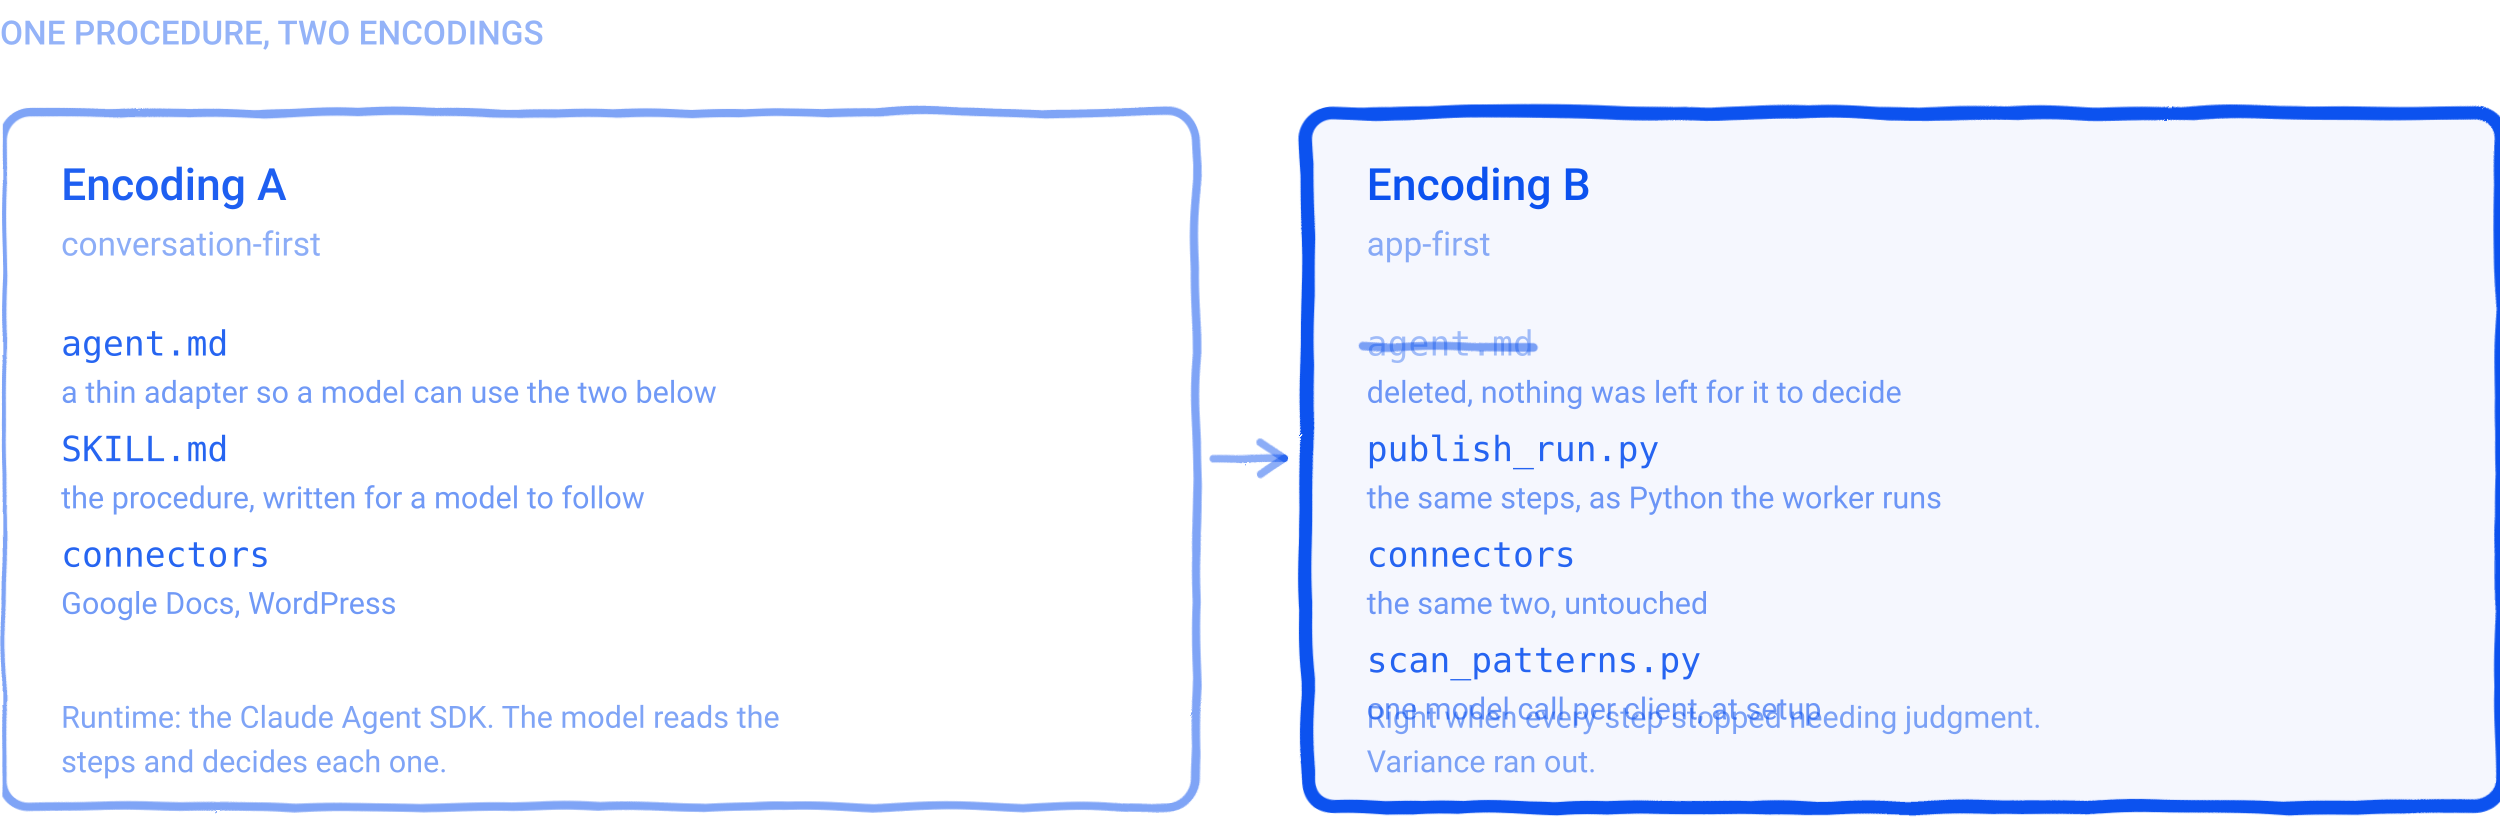
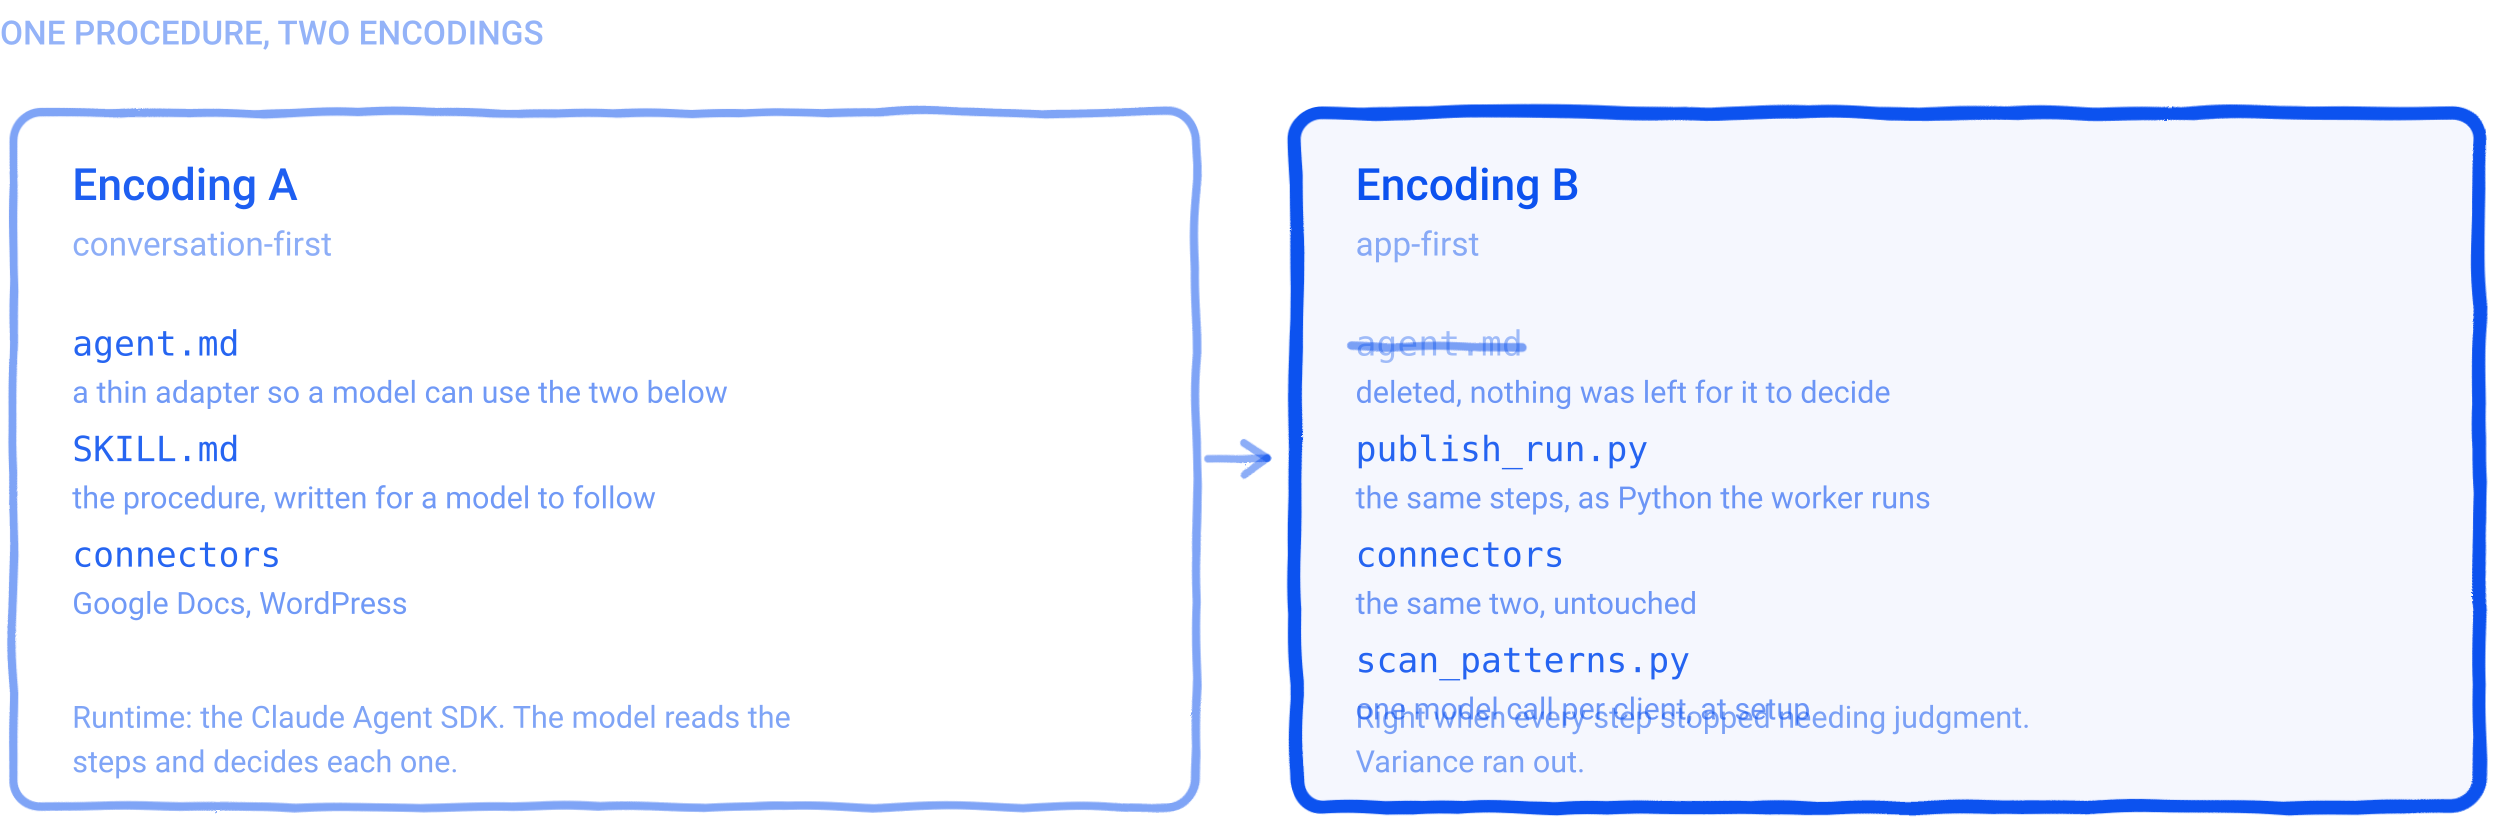
<svg xmlns="http://www.w3.org/2000/svg" viewBox="0 0 900 302" width="900" height="302" role="img" stroke-linejoin="round">
  <style>svg{color:#004AEF}@media (prefers-color-scheme:dark){svg{color:#8FB2FF}}</style>
  <defs>
    <filter id="rough" x="-20%" y="-20%" width="140%" height="140%">
      <feTurbulence type="turbulence" baseFrequency="0.016" numOctaves="2" seed="7" result="n" />
      <feDisplacementMap in="SourceGraphic" in2="n" scale="2.4" xChannelSelector="R" yChannelSelector="G" />
    </filter>
  </defs>
  <g filter="url(#rough)">
-     <rect x="0.0" y="40.0" width="430.0" height="250.0" rx="10" fill="none" stroke="currentColor" stroke-opacity="0.50" stroke-width="3.0" />
-     <path d="M436.0,165.0 L462.0,165.0" fill="none" stroke="currentColor" stroke-opacity="0.45" stroke-width="2.7" stroke-linecap="round" />
-     <path d="M453.5,159.4 L462.0,165.0" fill="none" stroke="currentColor" stroke-opacity="0.45" stroke-width="2.7" stroke-linecap="round" />
-     <path d="M453.5,170.6 L462.0,165.0" fill="none" stroke="currentColor" stroke-opacity="0.45" stroke-width="2.7" stroke-linecap="round" />
-     <rect x="470.0" y="40.0" width="430.0" height="250.0" rx="10" fill="currentColor" fill-opacity="0.04" stroke="currentColor" stroke-opacity="0.95" stroke-width="4.8" />
-     <path d="M490.0,124.0 L551.2,124.0" fill="none" stroke="currentColor" stroke-opacity="0.50" stroke-width="3.0" stroke-linecap="round" />
+     <rect x="4.0" y="40.0" width="426.0" height="250.0" rx="10" fill="none" stroke="currentColor" stroke-opacity="0.50" stroke-width="3.0" />
+     <path d="M434.0,165.0 L456.0,165.0" fill="none" stroke="currentColor" stroke-opacity="0.45" stroke-width="2.7" stroke-linecap="round" />
+     <path d="M447.5,159.4 L456.0,165.0" fill="none" stroke="currentColor" stroke-opacity="0.45" stroke-width="2.7" stroke-linecap="round" />
+     <path d="M447.5,170.6 L456.0,165.0" fill="none" stroke="currentColor" stroke-opacity="0.45" stroke-width="2.7" stroke-linecap="round" />
+     <rect x="466.0" y="40.0" width="426.0" height="250.0" rx="10" fill="currentColor" fill-opacity="0.04" stroke="currentColor" stroke-opacity="0.95" stroke-width="4.8" />
+     <path d="M486.0,124.0 L547.2,124.0" fill="none" stroke="currentColor" stroke-opacity="0.50" stroke-width="3.0" stroke-linecap="round" />
  </g>
  <text x="0.0" y="16.0" font-family="system-ui, -apple-system, Segoe UI, Roboto, Helvetica, Arial, sans-serif" font-size="12" font-weight="500" fill="currentColor" fill-opacity="0.42" text-anchor="start" xml:space="preserve">ONE PROCEDURE, TWO ENCODINGS</text>
-   <text x="22.0" y="72.0" font-family="system-ui, -apple-system, Segoe UI, Roboto, Helvetica, Arial, sans-serif" font-size="16" font-weight="500" fill="currentColor" fill-opacity="0.88" text-anchor="start" xml:space="preserve">Encoding A</text>
-   <text x="22.0" y="92.0" font-family="system-ui, -apple-system, Segoe UI, Roboto, Helvetica, Arial, sans-serif" font-size="12" font-weight="400" fill="currentColor" fill-opacity="0.45" text-anchor="start" xml:space="preserve">conversation-first</text>
-   <text x="22.0" y="128.0" font-family="ui-monospace, SFMono-Regular, Menlo, Consolas, monospace" font-size="12.5" font-weight="500" fill="currentColor" fill-opacity="0.85" text-anchor="start" xml:space="preserve">agent.md</text>
-   <text x="22.0" y="145.0" font-family="system-ui, -apple-system, Segoe UI, Roboto, Helvetica, Arial, sans-serif" font-size="11" font-weight="400" fill="currentColor" fill-opacity="0.56" text-anchor="start" xml:space="preserve">a thin adapter so a model can use the two below</text>
-   <text x="22.0" y="166.0" font-family="ui-monospace, SFMono-Regular, Menlo, Consolas, monospace" font-size="12.5" font-weight="500" fill="currentColor" fill-opacity="0.85" text-anchor="start" xml:space="preserve">SKILL.md</text>
-   <text x="22.0" y="183.0" font-family="system-ui, -apple-system, Segoe UI, Roboto, Helvetica, Arial, sans-serif" font-size="11" font-weight="400" fill="currentColor" fill-opacity="0.56" text-anchor="start" xml:space="preserve">the procedure, written for a model to follow</text>
-   <text x="22.0" y="204.0" font-family="ui-monospace, SFMono-Regular, Menlo, Consolas, monospace" font-size="12.5" font-weight="500" fill="currentColor" fill-opacity="0.85" text-anchor="start" xml:space="preserve">connectors</text>
-   <text x="22.0" y="221.0" font-family="system-ui, -apple-system, Segoe UI, Roboto, Helvetica, Arial, sans-serif" font-size="11" font-weight="400" fill="currentColor" fill-opacity="0.56" text-anchor="start" xml:space="preserve">Google Docs, WordPress</text>
-   <text x="22.0" y="262.0" font-family="system-ui, -apple-system, Segoe UI, Roboto, Helvetica, Arial, sans-serif" font-size="11" font-weight="400" fill="currentColor" fill-opacity="0.50" text-anchor="start" xml:space="preserve">Runtime: the Claude Agent SDK. The model reads the</text>
-   <text x="22.0" y="278.0" font-family="system-ui, -apple-system, Segoe UI, Roboto, Helvetica, Arial, sans-serif" font-size="11" font-weight="400" fill="currentColor" fill-opacity="0.50" text-anchor="start" xml:space="preserve">steps and decides each one.</text>
-   <text x="492.0" y="72.0" font-family="system-ui, -apple-system, Segoe UI, Roboto, Helvetica, Arial, sans-serif" font-size="16" font-weight="500" fill="currentColor" fill-opacity="0.95" text-anchor="start" xml:space="preserve">Encoding B</text>
-   <text x="492.0" y="92.0" font-family="system-ui, -apple-system, Segoe UI, Roboto, Helvetica, Arial, sans-serif" font-size="12" font-weight="400" fill="currentColor" fill-opacity="0.45" text-anchor="start" xml:space="preserve">app-first</text>
-   <text x="492.0" y="128.0" font-family="ui-monospace, SFMono-Regular, Menlo, Consolas, monospace" font-size="12.5" font-weight="500" fill="currentColor" fill-opacity="0.35" text-anchor="start" xml:space="preserve">agent.md</text>
-   <text x="492.0" y="145.0" font-family="system-ui, -apple-system, Segoe UI, Roboto, Helvetica, Arial, sans-serif" font-size="11" font-weight="400" fill="currentColor" fill-opacity="0.56" text-anchor="start" xml:space="preserve">deleted, nothing was left for it to decide</text>
-   <text x="492.0" y="166.0" font-family="ui-monospace, SFMono-Regular, Menlo, Consolas, monospace" font-size="12.5" font-weight="500" fill="currentColor" fill-opacity="0.85" text-anchor="start" xml:space="preserve">publish_run.py</text>
-   <text x="492.0" y="183.0" font-family="system-ui, -apple-system, Segoe UI, Roboto, Helvetica, Arial, sans-serif" font-size="11" font-weight="400" fill="currentColor" fill-opacity="0.56" text-anchor="start" xml:space="preserve">the same steps, as Python the worker runs</text>
-   <text x="492.0" y="204.0" font-family="ui-monospace, SFMono-Regular, Menlo, Consolas, monospace" font-size="12.5" font-weight="500" fill="currentColor" fill-opacity="0.85" text-anchor="start" xml:space="preserve">connectors</text>
-   <text x="492.0" y="221.0" font-family="system-ui, -apple-system, Segoe UI, Roboto, Helvetica, Arial, sans-serif" font-size="11" font-weight="400" fill="currentColor" fill-opacity="0.56" text-anchor="start" xml:space="preserve">the same two, untouched</text>
-   <text x="492.0" y="242.0" font-family="ui-monospace, SFMono-Regular, Menlo, Consolas, monospace" font-size="12.5" font-weight="500" fill="currentColor" fill-opacity="0.85" text-anchor="start" xml:space="preserve">scan_patterns.py</text>
-   <text x="492.0" y="259.0" font-family="system-ui, -apple-system, Segoe UI, Roboto, Helvetica, Arial, sans-serif" font-size="11" font-weight="400" fill="currentColor" fill-opacity="0.56" text-anchor="start" xml:space="preserve">one model call per client, at setup</text>
-   <text x="492.0" y="262.0" font-family="system-ui, -apple-system, Segoe UI, Roboto, Helvetica, Arial, sans-serif" font-size="11" font-weight="400" fill="currentColor" fill-opacity="0.50" text-anchor="start" xml:space="preserve">Right when every step stopped needing judgment.</text>
-   <text x="492.0" y="278.0" font-family="system-ui, -apple-system, Segoe UI, Roboto, Helvetica, Arial, sans-serif" font-size="11" font-weight="400" fill="currentColor" fill-opacity="0.50" text-anchor="start" xml:space="preserve">Variance ran out.</text>
+   <text x="26.0" y="72.0" font-family="system-ui, -apple-system, Segoe UI, Roboto, Helvetica, Arial, sans-serif" font-size="16" font-weight="500" fill="currentColor" fill-opacity="0.88" text-anchor="start" xml:space="preserve">Encoding A</text>
+   <text x="26.0" y="92.0" font-family="system-ui, -apple-system, Segoe UI, Roboto, Helvetica, Arial, sans-serif" font-size="12" font-weight="400" fill="currentColor" fill-opacity="0.45" text-anchor="start" xml:space="preserve">conversation-first</text>
+   <text x="26.0" y="128.0" font-family="ui-monospace, SFMono-Regular, Menlo, Consolas, monospace" font-size="12.5" font-weight="500" fill="currentColor" fill-opacity="0.85" text-anchor="start" xml:space="preserve">agent.md</text>
+   <text x="26.0" y="145.0" font-family="system-ui, -apple-system, Segoe UI, Roboto, Helvetica, Arial, sans-serif" font-size="11" font-weight="400" fill="currentColor" fill-opacity="0.56" text-anchor="start" xml:space="preserve">a thin adapter so a model can use the two below</text>
+   <text x="26.0" y="166.0" font-family="ui-monospace, SFMono-Regular, Menlo, Consolas, monospace" font-size="12.5" font-weight="500" fill="currentColor" fill-opacity="0.85" text-anchor="start" xml:space="preserve">SKILL.md</text>
+   <text x="26.0" y="183.0" font-family="system-ui, -apple-system, Segoe UI, Roboto, Helvetica, Arial, sans-serif" font-size="11" font-weight="400" fill="currentColor" fill-opacity="0.56" text-anchor="start" xml:space="preserve">the procedure, written for a model to follow</text>
+   <text x="26.0" y="204.0" font-family="ui-monospace, SFMono-Regular, Menlo, Consolas, monospace" font-size="12.5" font-weight="500" fill="currentColor" fill-opacity="0.85" text-anchor="start" xml:space="preserve">connectors</text>
+   <text x="26.0" y="221.0" font-family="system-ui, -apple-system, Segoe UI, Roboto, Helvetica, Arial, sans-serif" font-size="11" font-weight="400" fill="currentColor" fill-opacity="0.56" text-anchor="start" xml:space="preserve">Google Docs, WordPress</text>
+   <text x="26.0" y="262.0" font-family="system-ui, -apple-system, Segoe UI, Roboto, Helvetica, Arial, sans-serif" font-size="11" font-weight="400" fill="currentColor" fill-opacity="0.50" text-anchor="start" xml:space="preserve">Runtime: the Claude Agent SDK. The model reads the</text>
+   <text x="26.0" y="278.0" font-family="system-ui, -apple-system, Segoe UI, Roboto, Helvetica, Arial, sans-serif" font-size="11" font-weight="400" fill="currentColor" fill-opacity="0.50" text-anchor="start" xml:space="preserve">steps and decides each one.</text>
+   <text x="488.0" y="72.0" font-family="system-ui, -apple-system, Segoe UI, Roboto, Helvetica, Arial, sans-serif" font-size="16" font-weight="500" fill="currentColor" fill-opacity="0.95" text-anchor="start" xml:space="preserve">Encoding B</text>
+   <text x="488.0" y="92.0" font-family="system-ui, -apple-system, Segoe UI, Roboto, Helvetica, Arial, sans-serif" font-size="12" font-weight="400" fill="currentColor" fill-opacity="0.45" text-anchor="start" xml:space="preserve">app-first</text>
+   <text x="488.0" y="128.0" font-family="ui-monospace, SFMono-Regular, Menlo, Consolas, monospace" font-size="12.5" font-weight="500" fill="currentColor" fill-opacity="0.35" text-anchor="start" xml:space="preserve">agent.md</text>
+   <text x="488.0" y="145.0" font-family="system-ui, -apple-system, Segoe UI, Roboto, Helvetica, Arial, sans-serif" font-size="11" font-weight="400" fill="currentColor" fill-opacity="0.56" text-anchor="start" xml:space="preserve">deleted, nothing was left for it to decide</text>
+   <text x="488.0" y="166.0" font-family="ui-monospace, SFMono-Regular, Menlo, Consolas, monospace" font-size="12.5" font-weight="500" fill="currentColor" fill-opacity="0.85" text-anchor="start" xml:space="preserve">publish_run.py</text>
+   <text x="488.0" y="183.0" font-family="system-ui, -apple-system, Segoe UI, Roboto, Helvetica, Arial, sans-serif" font-size="11" font-weight="400" fill="currentColor" fill-opacity="0.56" text-anchor="start" xml:space="preserve">the same steps, as Python the worker runs</text>
+   <text x="488.0" y="204.0" font-family="ui-monospace, SFMono-Regular, Menlo, Consolas, monospace" font-size="12.5" font-weight="500" fill="currentColor" fill-opacity="0.85" text-anchor="start" xml:space="preserve">connectors</text>
+   <text x="488.0" y="221.0" font-family="system-ui, -apple-system, Segoe UI, Roboto, Helvetica, Arial, sans-serif" font-size="11" font-weight="400" fill="currentColor" fill-opacity="0.56" text-anchor="start" xml:space="preserve">the same two, untouched</text>
+   <text x="488.0" y="242.0" font-family="ui-monospace, SFMono-Regular, Menlo, Consolas, monospace" font-size="12.5" font-weight="500" fill="currentColor" fill-opacity="0.85" text-anchor="start" xml:space="preserve">scan_patterns.py</text>
+   <text x="488.0" y="259.0" font-family="system-ui, -apple-system, Segoe UI, Roboto, Helvetica, Arial, sans-serif" font-size="11" font-weight="400" fill="currentColor" fill-opacity="0.56" text-anchor="start" xml:space="preserve">one model call per client, at setup</text>
+   <text x="488.0" y="262.0" font-family="system-ui, -apple-system, Segoe UI, Roboto, Helvetica, Arial, sans-serif" font-size="11" font-weight="400" fill="currentColor" fill-opacity="0.50" text-anchor="start" xml:space="preserve">Right when every step stopped needing judgment.</text>
+   <text x="488.0" y="278.0" font-family="system-ui, -apple-system, Segoe UI, Roboto, Helvetica, Arial, sans-serif" font-size="11" font-weight="400" fill="currentColor" fill-opacity="0.50" text-anchor="start" xml:space="preserve">Variance ran out.</text>
</svg>
